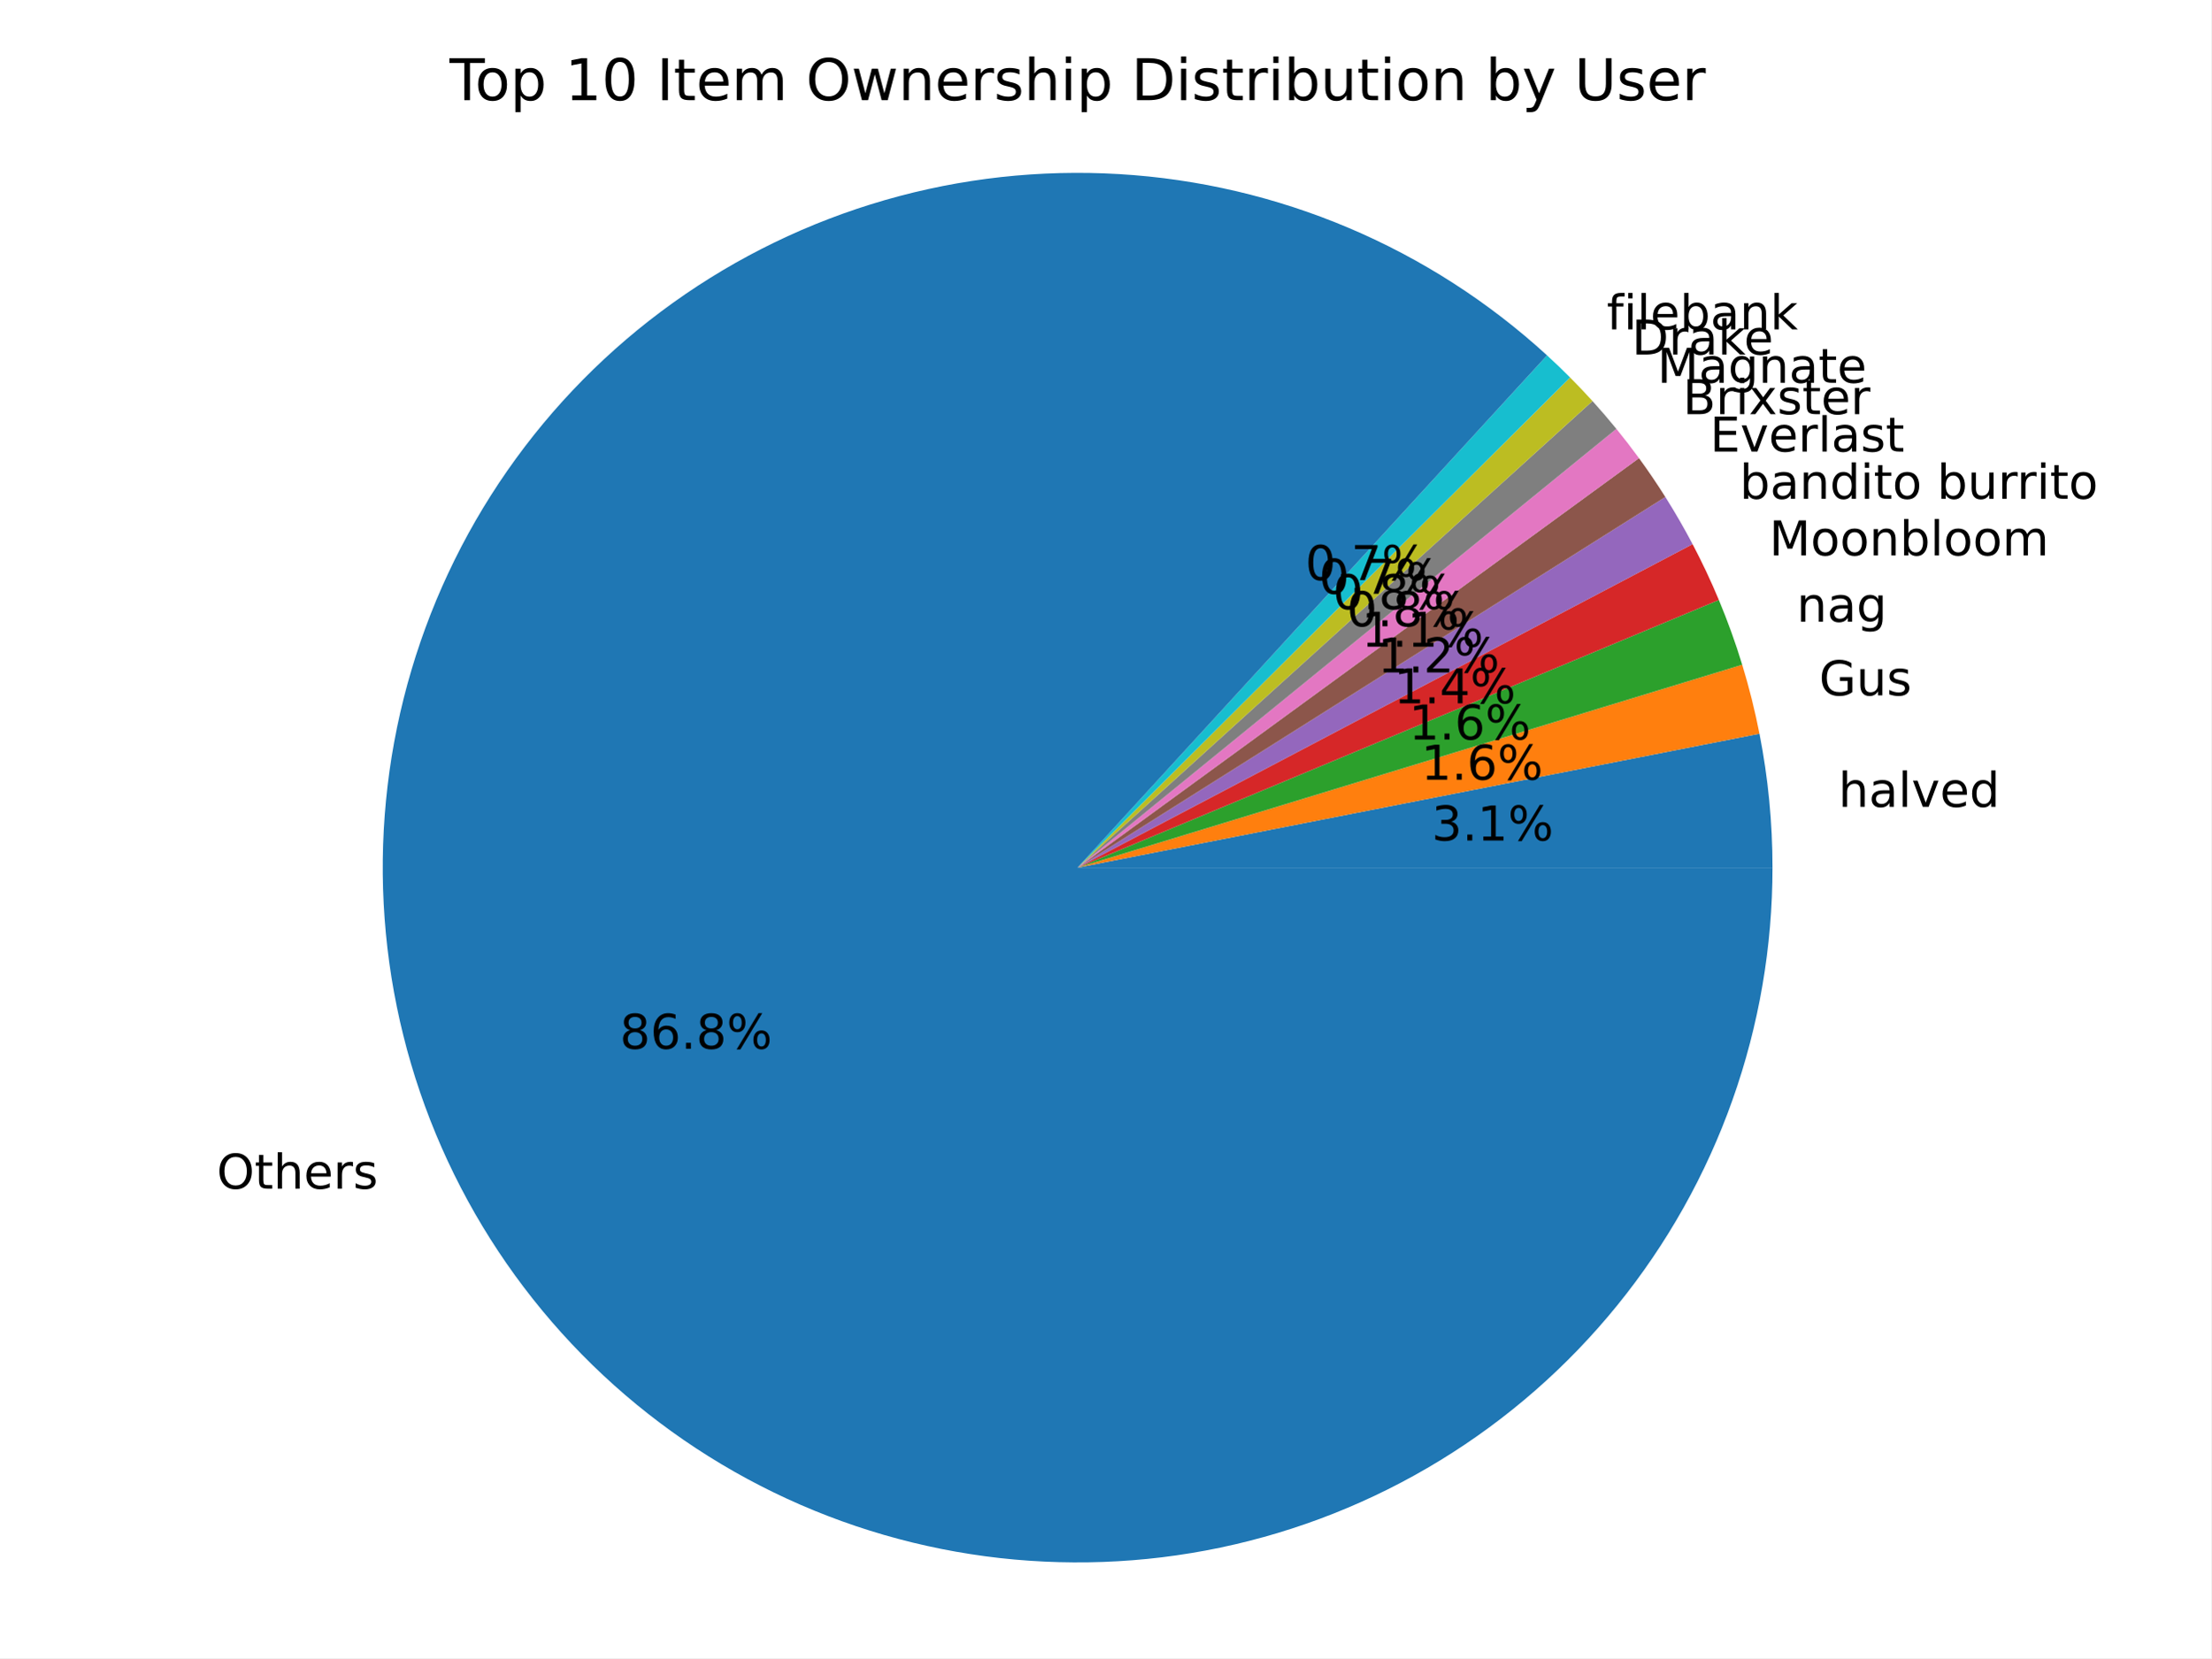
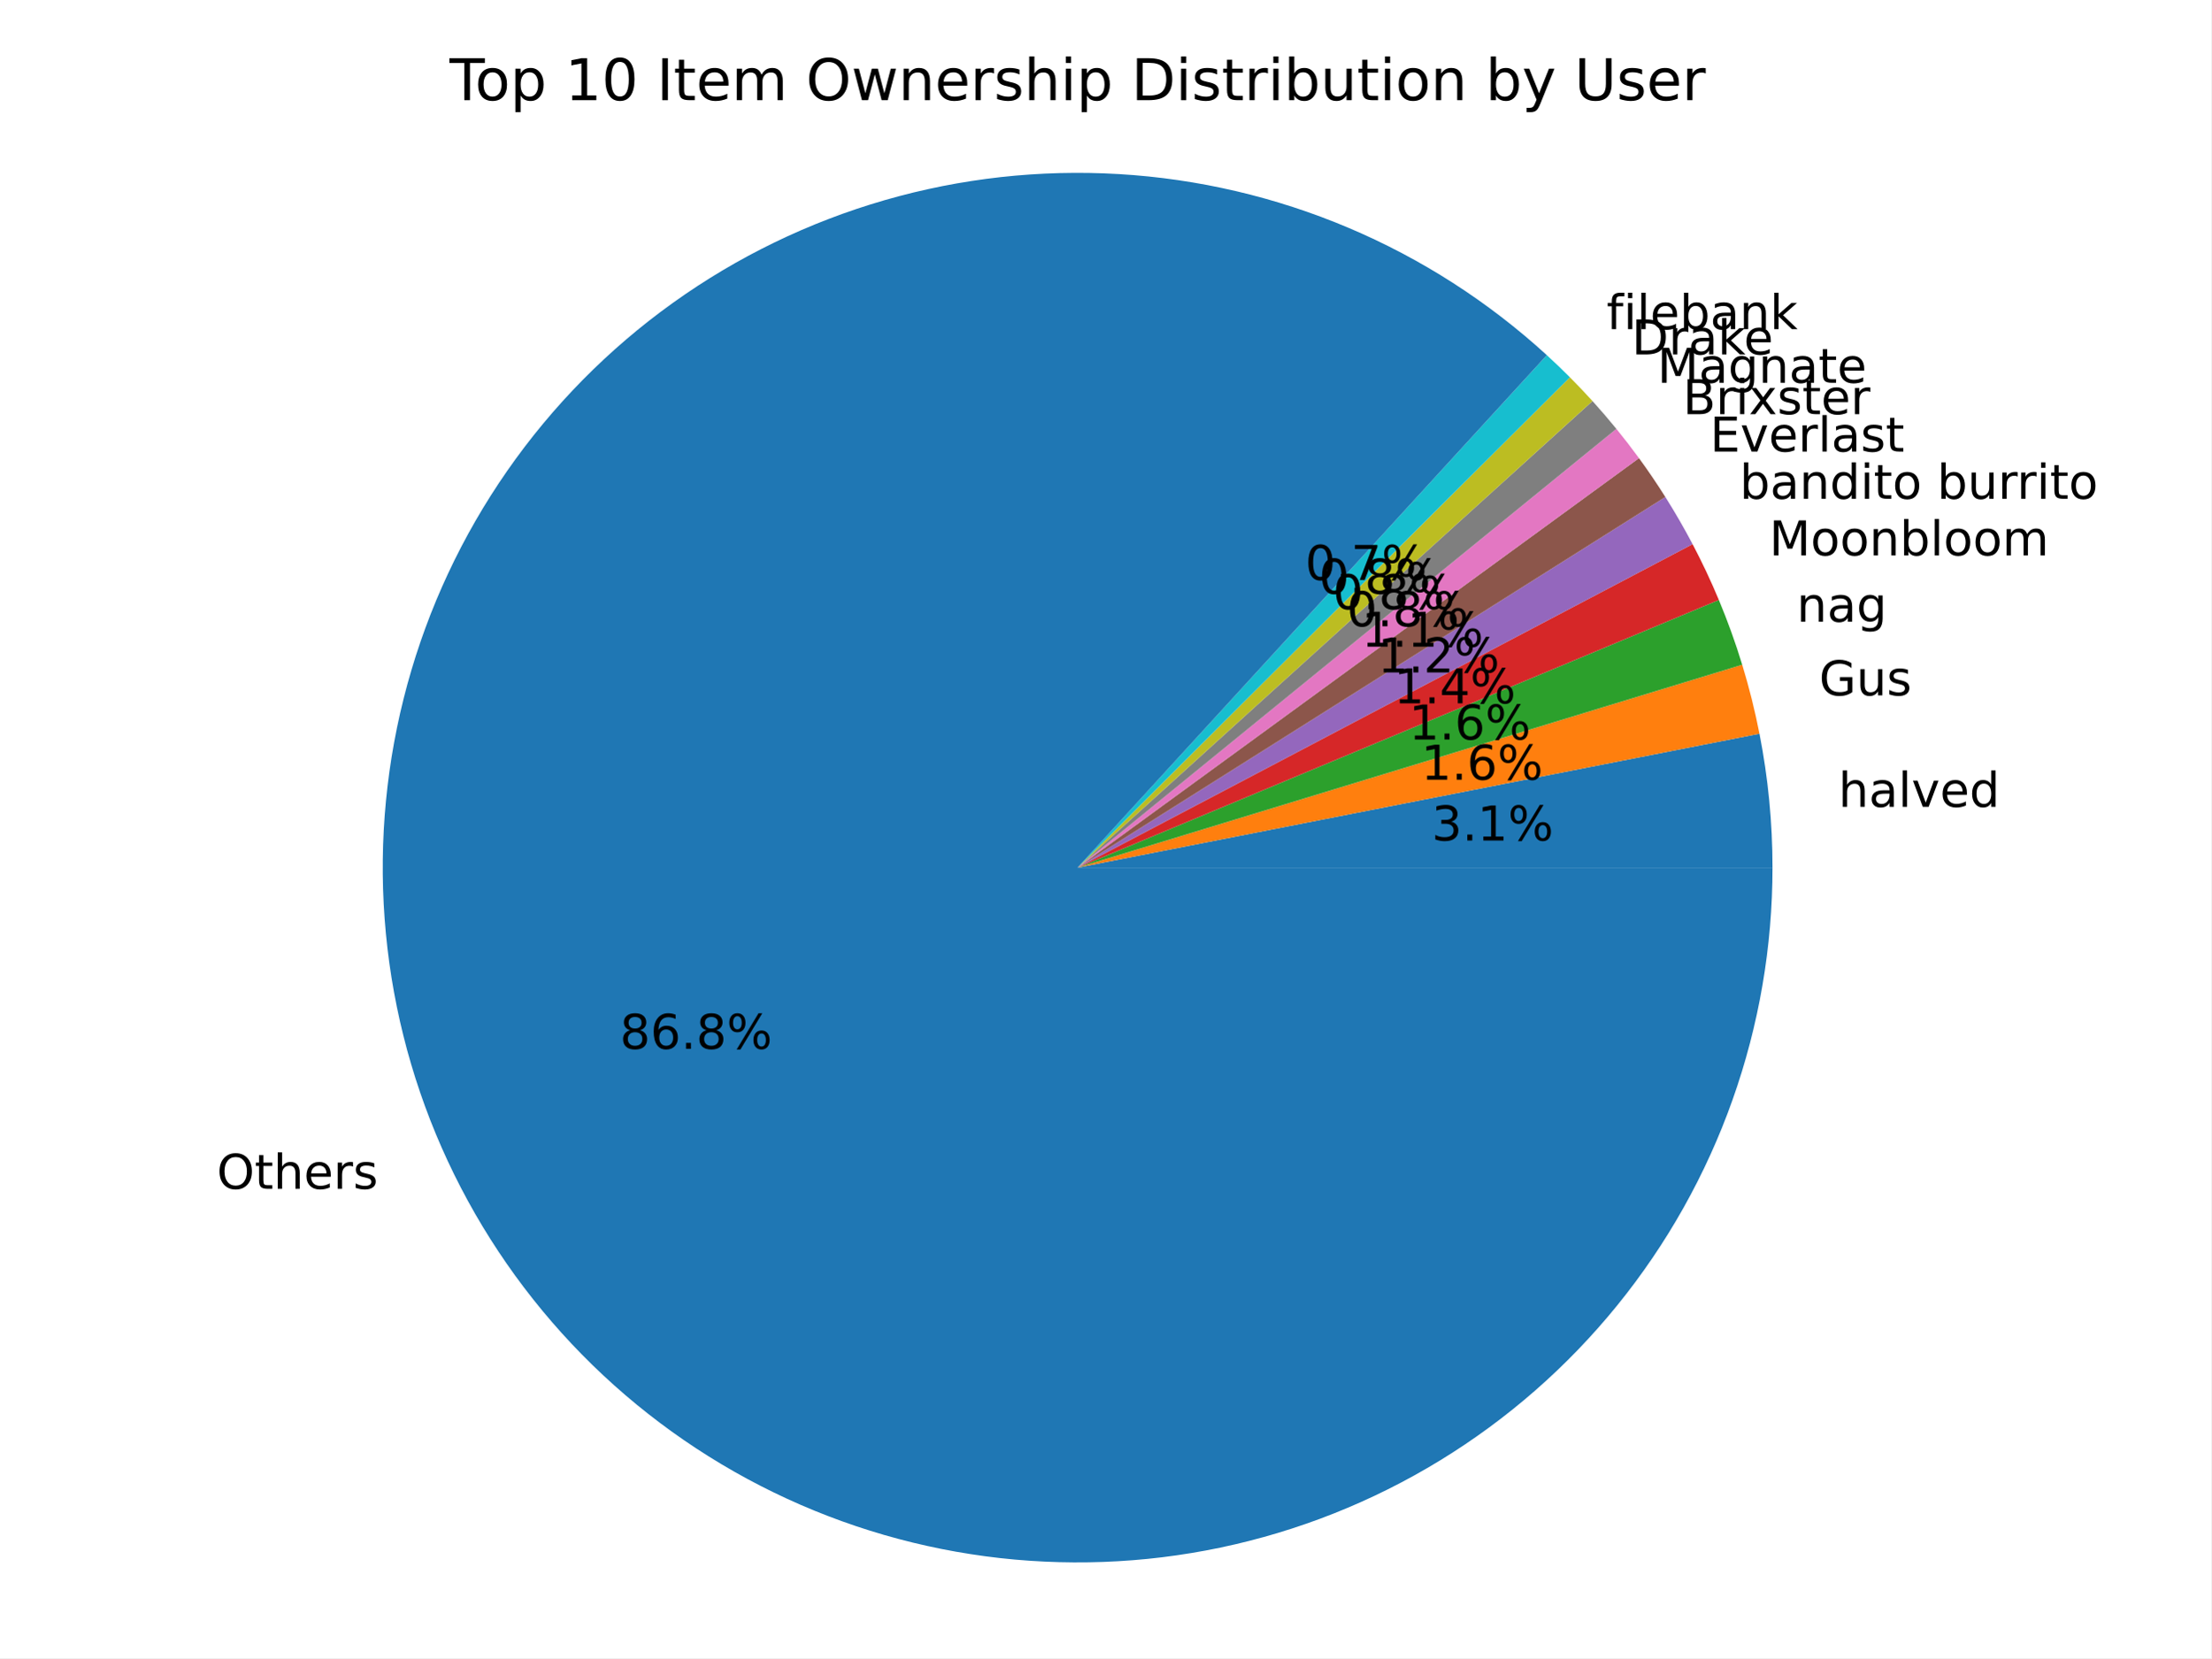
<svg xmlns="http://www.w3.org/2000/svg" xmlns:xlink="http://www.w3.org/1999/xlink" width="460.8pt" height="345.6pt" viewBox="0 0 460.8 345.6" version="1.1">
  <defs>
    <style type="text/css">*{stroke-linejoin: round; stroke-linecap: butt}</style>
  </defs>
  <g id="figure_1">
    <g id="patch_1">
      <path d="M 0 345.6  L 460.8 345.6  L 460.8 0  L 0 0  z " style="fill: #ffffff" />
    </g>
    <g id="axes_1">
      <g id="patch_2">
        <path d="M 369.395 180.84  C 369.395 176.157 369.168 171.477 368.715 166.817  C 368.261 162.156 367.582 157.52 366.679 152.925  L 224.578 180.84  z " style="fill: #1f77b4" />
      </g>
      <g id="patch_3">
        <path d="M 366.679 152.925  C 366.203 150.5 365.664 148.087 365.065 145.69  C 364.465 143.293 363.804 140.911 363.082 138.547  L 224.578 180.84  z " style="fill: #ff7f0e" />
      </g>
      <g id="patch_4">
        <path d="M 363.082 138.547  C 362.383 136.257 361.627 133.985 360.815 131.733  C 360.003 129.481 359.136 127.249 358.213 125.04  L 224.578 180.84  z " style="fill: #2ca02c" />
      </g>
      <g id="patch_5">
        <path d="M 358.213 125.04  C 357.387 123.062 356.518 121.103 355.605 119.164  C 354.692 117.225 353.737 115.307 352.739 113.41  L 224.578 180.84  z " style="fill: #d62728" />
      </g>
      <g id="patch_6">
        <path d="M 352.739 113.41  C 351.858 111.735 350.944 110.078 349.998 108.44  C 349.052 106.801 348.074 105.181 347.065 103.581  L 224.578 180.84  z " style="fill: #9467bd" />
      </g>
      <g id="patch_7">
        <path d="M 347.065 103.581  C 346.194 102.201 345.301 100.836 344.384 99.486  C 343.468 98.136 342.529 96.802 341.567 95.484  L 224.578 180.84  z " style="fill: #8c564b" />
      </g>
      <g id="patch_8">
        <path d="M 341.567 95.484  C 340.81 94.447 340.04 93.42 339.256 92.403  C 338.472 91.387 337.674 90.381 336.863 89.385  L 224.578 180.84  z " style="fill: #e377c2" />
      </g>
      <g id="patch_9">
        <path d="M 336.863 89.385  C 336.059 88.397 335.241 87.42 334.41 86.453  C 333.58 85.487 332.737 84.532 331.881 83.587  L 224.578 180.84  z " style="fill: #7f7f7f" />
      </g>
      <g id="patch_10">
-         <path d="M 331.881 83.587  C 331.122 82.75 330.354 81.923 329.576 81.104  C 328.799 80.285 328.011 79.475 327.214 78.675  L 224.578 180.84  z " style="fill: #bcbd22" />
+         <path d="M 331.881 83.587  C 331.116 82.743 330.341 81.908 329.556 81.083  C 328.772 80.257 327.977 79.44 327.173 78.633  L 224.578 180.84  z " style="fill: #bcbd22" />
      </g>
      <g id="patch_11">
-         <path d="M 327.214 78.675  C 326.431 77.888 325.639 77.11 324.838 76.341  C 324.037 75.573 323.227 74.813 322.408 74.064  L 224.578 180.84  z " style="fill: #17becf" />
+         <path d="M 327.173 78.633  C 326.39 77.847 325.597 77.07 324.796 76.301  C 323.995 75.533 323.185 74.774 322.366 74.024  L 224.578 180.84  z " style="fill: #17becf" />
      </g>
      <g id="patch_12">
-         <path d="M 322.408 74.064  C 310.246 62.921 296.27 53.937 281.082 47.501  C 265.895 41.065 249.719 37.271 233.253 36.283  C 216.788 35.295 200.274 37.127 184.426 41.7  C 168.578 46.274 153.627 53.521 140.22 63.13  C 126.812 72.738 115.145 84.567 105.721 98.105  C 96.297 111.643 89.256 126.692 84.9 142.601  C 80.545 158.511 78.939 175.048 80.153 191.498  C 81.367 207.949 85.383 224.071 92.027 239.169  C 98.67 254.266 107.845 268.119 119.154 280.127  C 130.463 292.135 143.741 302.123 158.413 309.659  C 173.086 317.195 188.939 322.169 205.287 324.367  C 221.634 326.564 238.238 325.952 254.38 322.558  C 270.522 319.163 285.966 313.035 300.044 304.44  C 314.122 295.844 326.629 284.906 337.023 272.098  C 347.418 259.291 355.548 244.801 361.062 229.255  C 366.577 213.709 369.395 197.335 369.395 180.84  L 224.578 180.84  z " style="fill: #1f77b4" />
+         <path d="M 322.366 74.024  C 310.2 62.887 296.221 53.909 281.032 47.48  C 265.843 41.05 249.667 37.262 233.203 36.28  C 216.738 35.298 200.227 37.135 184.381 41.713  C 168.535 46.291 153.588 53.543 140.184 63.155  C 126.781 72.767 115.117 84.598 105.698 98.138  C 96.279 111.677 89.242 126.727 84.891 142.636  C 80.539 158.546 78.938 175.082 80.156 191.531  C 81.373 207.98 85.392 224.1 92.038 239.195  C 98.685 254.291 107.861 268.14 119.171 280.145  C 130.481 292.15 143.76 302.135 158.433 309.669  C 173.105 317.202 188.958 322.174 205.305 324.369  C 221.652 326.564 238.254 325.95 254.394 322.555  C 270.535 319.159 285.977 313.03 300.053 304.434  C 314.13 295.838 326.635 284.9 337.028 272.093  C 347.421 259.285 355.55 244.796 361.064 229.251  C 366.577 213.707 369.395 197.334 369.395 180.84  L 224.578 180.84  z " style="fill: #1f77b4" />
      </g>
      <g id="matplotlib.axis_1" />
      <g id="matplotlib.axis_2" />
      <g id="text_1">
        <g transform="translate(383.1282 168.1736) scale(0.1 -0.1)">
          <defs>
            <path id="DejaVuSans-68" d="M 3513 2113  L 3513 0  L 2938 0  L 2938 2094  Q 2938 2591 2744 2837  Q 2550 3084 2163 3084  Q 1697 3084 1428 2787  Q 1159 2491 1159 1978  L 1159 0  L 581 0  L 581 4863  L 1159 4863  L 1159 2956  Q 1366 3272 1645 3428  Q 1925 3584 2291 3584  Q 2894 3584 3203 3211  Q 3513 2838 3513 2113  z " transform="scale(0.015625)" />
            <path id="DejaVuSans-61" d="M 2194 1759  Q 1497 1759 1228 1600  Q 959 1441 959 1056  Q 959 750 1161 570  Q 1363 391 1709 391  Q 2188 391 2477 730  Q 2766 1069 2766 1631  L 2766 1759  L 2194 1759  z M 3341 1997  L 3341 0  L 2766 0  L 2766 531  Q 2569 213 2275 61  Q 1981 -91 1556 -91  Q 1019 -91 701 211  Q 384 513 384 1019  Q 384 1609 779 1909  Q 1175 2209 1959 2209  L 2766 2209  L 2766 2266  Q 2766 2663 2505 2880  Q 2244 3097 1772 3097  Q 1472 3097 1187 3025  Q 903 2953 641 2809  L 641 3341  Q 956 3463 1253 3523  Q 1550 3584 1831 3584  Q 2591 3584 2966 3190  Q 3341 2797 3341 1997  z " transform="scale(0.015625)" />
            <path id="DejaVuSans-6c" d="M 603 4863  L 1178 4863  L 1178 0  L 603 0  L 603 4863  z " transform="scale(0.015625)" />
            <path id="DejaVuSans-76" d="M 191 3500  L 800 3500  L 1894 563  L 2988 3500  L 3597 3500  L 2284 0  L 1503 0  L 191 3500  z " transform="scale(0.015625)" />
            <path id="DejaVuSans-65" d="M 3597 1894  L 3597 1613  L 953 1613  Q 991 1019 1311 708  Q 1631 397 2203 397  Q 2534 397 2845 478  Q 3156 559 3463 722  L 3463 178  Q 3153 47 2828 -22  Q 2503 -91 2169 -91  Q 1331 -91 842 396  Q 353 884 353 1716  Q 353 2575 817 3079  Q 1281 3584 2069 3584  Q 2775 3584 3186 3129  Q 3597 2675 3597 1894  z M 3022 2063  Q 3016 2534 2758 2815  Q 2500 3097 2075 3097  Q 1594 3097 1305 2825  Q 1016 2553 972 2059  L 3022 2063  z " transform="scale(0.015625)" />
            <path id="DejaVuSans-64" d="M 2906 2969  L 2906 4863  L 3481 4863  L 3481 0  L 2906 0  L 2906 525  Q 2725 213 2448 61  Q 2172 -91 1784 -91  Q 1150 -91 751 415  Q 353 922 353 1747  Q 353 2572 751 3078  Q 1150 3584 1784 3584  Q 2172 3584 2448 3432  Q 2725 3281 2906 2969  z M 947 1747  Q 947 1113 1208 752  Q 1469 391 1925 391  Q 2381 391 2643 752  Q 2906 1113 2906 1747  Q 2906 2381 2643 2742  Q 2381 3103 1925 3103  Q 1469 3103 1208 2742  Q 947 2381 947 1747  z " transform="scale(0.015625)" />
          </defs>
          <use xlink:href="#DejaVuSans-68" />
          <use xlink:href="#DejaVuSans-61" x="63.379" />
          <use xlink:href="#DejaVuSans-6c" x="124.658" />
          <use xlink:href="#DejaVuSans-76" x="152.441" />
          <use xlink:href="#DejaVuSans-65" x="211.621" />
          <use xlink:href="#DejaVuSans-64" x="273.145" />
        </g>
      </g>
      <g id="text_2">
        <g transform="translate(298.3575 175.1853) scale(0.1 -0.1)">
          <defs>
            <path id="DejaVuSans-33" d="M 2597 2516  Q 3050 2419 3304 2112  Q 3559 1806 3559 1356  Q 3559 666 3084 287  Q 2609 -91 1734 -91  Q 1441 -91 1130 -33  Q 819 25 488 141  L 488 750  Q 750 597 1062 519  Q 1375 441 1716 441  Q 2309 441 2620 675  Q 2931 909 2931 1356  Q 2931 1769 2642 2001  Q 2353 2234 1838 2234  L 1294 2234  L 1294 2753  L 1863 2753  Q 2328 2753 2575 2939  Q 2822 3125 2822 3475  Q 2822 3834 2567 4026  Q 2313 4219 1838 4219  Q 1578 4219 1281 4162  Q 984 4106 628 3988  L 628 4550  Q 988 4650 1302 4700  Q 1616 4750 1894 4750  Q 2613 4750 3031 4423  Q 3450 4097 3450 3541  Q 3450 3153 3228 2886  Q 3006 2619 2597 2516  z " transform="scale(0.015625)" />
            <path id="DejaVuSans-2e" d="M 684 794  L 1344 794  L 1344 0  L 684 0  L 684 794  z " transform="scale(0.015625)" />
            <path id="DejaVuSans-31" d="M 794 531  L 1825 531  L 1825 4091  L 703 3866  L 703 4441  L 1819 4666  L 2450 4666  L 2450 531  L 3481 531  L 3481 0  L 794 0  L 794 531  z " transform="scale(0.015625)" />
            <path id="DejaVuSans-25" d="M 4653 2053  Q 4381 2053 4226 1822  Q 4072 1591 4072 1178  Q 4072 772 4226 539  Q 4381 306 4653 306  Q 4919 306 5073 539  Q 5228 772 5228 1178  Q 5228 1588 5073 1820  Q 4919 2053 4653 2053  z M 4653 2450  Q 5147 2450 5437 2106  Q 5728 1763 5728 1178  Q 5728 594 5436 251  Q 5144 -91 4653 -91  Q 4153 -91 3862 251  Q 3572 594 3572 1178  Q 3572 1766 3864 2108  Q 4156 2450 4653 2450  z M 1428 4353  Q 1159 4353 1004 4120  Q 850 3888 850 3481  Q 850 3069 1003 2837  Q 1156 2606 1428 2606  Q 1700 2606 1854 2837  Q 2009 3069 2009 3481  Q 2009 3884 1853 4118  Q 1697 4353 1428 4353  z M 4250 4750  L 4750 4750  L 1831 -91  L 1331 -91  L 4250 4750  z M 1428 4750  Q 1922 4750 2215 4408  Q 2509 4066 2509 3481  Q 2509 2891 2217 2550  Q 1925 2209 1428 2209  Q 931 2209 642 2551  Q 353 2894 353 3481  Q 353 4063 643 4406  Q 934 4750 1428 4750  z " transform="scale(0.015625)" />
          </defs>
          <use xlink:href="#DejaVuSans-33" />
          <use xlink:href="#DejaVuSans-2e" x="63.623" />
          <use xlink:href="#DejaVuSans-31" x="95.41" />
          <use xlink:href="#DejaVuSans-25" x="159.033" />
        </g>
      </g>
      <g id="text_3">
        <g transform="translate(379.1132 144.9344) scale(0.1 -0.1)">
          <defs>
            <path id="DejaVuSans-47" d="M 3809 666  L 3809 1919  L 2778 1919  L 2778 2438  L 4434 2438  L 4434 434  Q 4069 175 3628 42  Q 3188 -91 2688 -91  Q 1594 -91 976 548  Q 359 1188 359 2328  Q 359 3472 976 4111  Q 1594 4750 2688 4750  Q 3144 4750 3555 4637  Q 3966 4525 4313 4306  L 4313 3634  Q 3963 3931 3569 4081  Q 3175 4231 2741 4231  Q 1884 4231 1454 3753  Q 1025 3275 1025 2328  Q 1025 1384 1454 906  Q 1884 428 2741 428  Q 3075 428 3337 486  Q 3600 544 3809 666  z " transform="scale(0.015625)" />
            <path id="DejaVuSans-75" d="M 544 1381  L 544 3500  L 1119 3500  L 1119 1403  Q 1119 906 1312 657  Q 1506 409 1894 409  Q 2359 409 2629 706  Q 2900 1003 2900 1516  L 2900 3500  L 3475 3500  L 3475 0  L 2900 0  L 2900 538  Q 2691 219 2414 64  Q 2138 -91 1772 -91  Q 1169 -91 856 284  Q 544 659 544 1381  z M 1991 3584  L 1991 3584  z " transform="scale(0.015625)" />
            <path id="DejaVuSans-73" d="M 2834 3397  L 2834 2853  Q 2591 2978 2328 3040  Q 2066 3103 1784 3103  Q 1356 3103 1142 2972  Q 928 2841 928 2578  Q 928 2378 1081 2264  Q 1234 2150 1697 2047  L 1894 2003  Q 2506 1872 2764 1633  Q 3022 1394 3022 966  Q 3022 478 2636 193  Q 2250 -91 1575 -91  Q 1294 -91 989 -36  Q 684 19 347 128  L 347 722  Q 666 556 975 473  Q 1284 391 1588 391  Q 1994 391 2212 530  Q 2431 669 2431 922  Q 2431 1156 2273 1281  Q 2116 1406 1581 1522  L 1381 1569  Q 847 1681 609 1914  Q 372 2147 372 2553  Q 372 3047 722 3315  Q 1072 3584 1716 3584  Q 2034 3584 2315 3537  Q 2597 3491 2834 3397  z " transform="scale(0.015625)" />
          </defs>
          <use xlink:href="#DejaVuSans-47" />
          <use xlink:href="#DejaVuSans-75" x="77.49" />
          <use xlink:href="#DejaVuSans-73" x="140.869" />
        </g>
      </g>
      <g id="text_4">
        <g transform="translate(296.1675 162.5094) scale(0.1 -0.1)">
          <defs>
            <path id="DejaVuSans-36" d="M 2113 2584  Q 1688 2584 1439 2293  Q 1191 2003 1191 1497  Q 1191 994 1439 701  Q 1688 409 2113 409  Q 2538 409 2786 701  Q 3034 994 3034 1497  Q 3034 2003 2786 2293  Q 2538 2584 2113 2584  z M 3366 4563  L 3366 3988  Q 3128 4100 2886 4159  Q 2644 4219 2406 4219  Q 1781 4219 1451 3797  Q 1122 3375 1075 2522  Q 1259 2794 1537 2939  Q 1816 3084 2150 3084  Q 2853 3084 3261 2657  Q 3669 2231 3669 1497  Q 3669 778 3244 343  Q 2819 -91 2113 -91  Q 1303 -91 875 529  Q 447 1150 447 2328  Q 447 3434 972 4092  Q 1497 4750 2381 4750  Q 2619 4750 2861 4703  Q 3103 4656 3366 4563  z " transform="scale(0.015625)" />
          </defs>
          <use xlink:href="#DejaVuSans-31" />
          <use xlink:href="#DejaVuSans-2e" x="63.623" />
          <use xlink:href="#DejaVuSans-36" x="95.41" />
          <use xlink:href="#DejaVuSans-25" x="159.033" />
        </g>
      </g>
      <g id="text_5">
        <g transform="translate(374.4387 129.5818) scale(0.1 -0.1)">
          <defs>
            <path id="DejaVuSans-6e" d="M 3513 2113  L 3513 0  L 2938 0  L 2938 2094  Q 2938 2591 2744 2837  Q 2550 3084 2163 3084  Q 1697 3084 1428 2787  Q 1159 2491 1159 1978  L 1159 0  L 581 0  L 581 3500  L 1159 3500  L 1159 2956  Q 1366 3272 1645 3428  Q 1925 3584 2291 3584  Q 2894 3584 3203 3211  Q 3513 2838 3513 2113  z " transform="scale(0.015625)" />
            <path id="DejaVuSans-67" d="M 2906 1791  Q 2906 2416 2648 2759  Q 2391 3103 1925 3103  Q 1463 3103 1205 2759  Q 947 2416 947 1791  Q 947 1169 1205 825  Q 1463 481 1925 481  Q 2391 481 2648 825  Q 2906 1169 2906 1791  z M 3481 434  Q 3481 -459 3084 -895  Q 2688 -1331 1869 -1331  Q 1566 -1331 1297 -1286  Q 1028 -1241 775 -1147  L 775 -588  Q 1028 -725 1275 -790  Q 1522 -856 1778 -856  Q 2344 -856 2625 -561  Q 2906 -266 2906 331  L 2906 616  Q 2728 306 2450 153  Q 2172 0 1784 0  Q 1141 0 747 490  Q 353 981 353 1791  Q 353 2603 747 3093  Q 1141 3584 1784 3584  Q 2172 3584 2450 3431  Q 2728 3278 2906 2969  L 2906 3500  L 3481 3500  L 3481 434  z " transform="scale(0.015625)" />
          </defs>
          <use xlink:href="#DejaVuSans-6e" />
          <use xlink:href="#DejaVuSans-61" x="63.379" />
          <use xlink:href="#DejaVuSans-67" x="124.658" />
        </g>
      </g>
      <g id="text_6">
        <g transform="translate(293.6178 154.1353) scale(0.1 -0.1)">
          <use xlink:href="#DejaVuSans-31" />
          <use xlink:href="#DejaVuSans-2e" x="63.623" />
          <use xlink:href="#DejaVuSans-36" x="95.41" />
          <use xlink:href="#DejaVuSans-25" x="159.033" />
        </g>
      </g>
      <g id="text_7">
        <g transform="translate(368.7077 115.7559) scale(0.1 -0.1)">
          <defs>
            <path id="DejaVuSans-4d" d="M 628 4666  L 1569 4666  L 2759 1491  L 3956 4666  L 4897 4666  L 4897 0  L 4281 0  L 4281 4097  L 3078 897  L 2444 897  L 1241 4097  L 1241 0  L 628 0  L 628 4666  z " transform="scale(0.015625)" />
            <path id="DejaVuSans-6f" d="M 1959 3097  Q 1497 3097 1228 2736  Q 959 2375 959 1747  Q 959 1119 1226 758  Q 1494 397 1959 397  Q 2419 397 2687 759  Q 2956 1122 2956 1747  Q 2956 2369 2687 2733  Q 2419 3097 1959 3097  z M 1959 3584  Q 2709 3584 3137 3096  Q 3566 2609 3566 1747  Q 3566 888 3137 398  Q 2709 -91 1959 -91  Q 1206 -91 779 398  Q 353 888 353 1747  Q 353 2609 779 3096  Q 1206 3584 1959 3584  z " transform="scale(0.015625)" />
            <path id="DejaVuSans-62" d="M 3116 1747  Q 3116 2381 2855 2742  Q 2594 3103 2138 3103  Q 1681 3103 1420 2742  Q 1159 2381 1159 1747  Q 1159 1113 1420 752  Q 1681 391 2138 391  Q 2594 391 2855 752  Q 3116 1113 3116 1747  z M 1159 2969  Q 1341 3281 1617 3432  Q 1894 3584 2278 3584  Q 2916 3584 3314 3078  Q 3713 2572 3713 1747  Q 3713 922 3314 415  Q 2916 -91 2278 -91  Q 1894 -91 1617 61  Q 1341 213 1159 525  L 1159 0  L 581 0  L 581 4863  L 1159 4863  L 1159 2969  z " transform="scale(0.015625)" />
            <path id="DejaVuSans-6d" d="M 3328 2828  Q 3544 3216 3844 3400  Q 4144 3584 4550 3584  Q 5097 3584 5394 3201  Q 5691 2819 5691 2113  L 5691 0  L 5113 0  L 5113 2094  Q 5113 2597 4934 2840  Q 4756 3084 4391 3084  Q 3944 3084 3684 2787  Q 3425 2491 3425 1978  L 3425 0  L 2847 0  L 2847 2094  Q 2847 2600 2669 2842  Q 2491 3084 2119 3084  Q 1678 3084 1418 2786  Q 1159 2488 1159 1978  L 1159 0  L 581 0  L 581 3500  L 1159 3500  L 1159 2956  Q 1356 3278 1631 3431  Q 1906 3584 2284 3584  Q 2666 3584 2933 3390  Q 3200 3197 3328 2828  z " transform="scale(0.015625)" />
          </defs>
          <use xlink:href="#DejaVuSans-4d" />
          <use xlink:href="#DejaVuSans-6f" x="86.279" />
          <use xlink:href="#DejaVuSans-6f" x="147.461" />
          <use xlink:href="#DejaVuSans-6e" x="208.643" />
          <use xlink:href="#DejaVuSans-62" x="272.021" />
          <use xlink:href="#DejaVuSans-6c" x="335.498" />
          <use xlink:href="#DejaVuSans-6f" x="363.281" />
          <use xlink:href="#DejaVuSans-6f" x="424.463" />
          <use xlink:href="#DejaVuSans-6d" x="485.645" />
        </g>
      </g>
      <g id="text_8">
        <g transform="translate(290.4918 146.5938) scale(0.1 -0.1)">
          <defs>
            <path id="DejaVuSans-34" d="M 2419 4116  L 825 1625  L 2419 1625  L 2419 4116  z M 2253 4666  L 3047 4666  L 3047 1625  L 3713 1625  L 3713 1100  L 3047 1100  L 3047 0  L 2419 0  L 2419 1100  L 313 1100  L 313 1709  L 2253 4666  z " transform="scale(0.015625)" />
          </defs>
          <use xlink:href="#DejaVuSans-31" />
          <use xlink:href="#DejaVuSans-2e" x="63.623" />
          <use xlink:href="#DejaVuSans-34" x="95.41" />
          <use xlink:href="#DejaVuSans-25" x="159.033" />
        </g>
      </g>
      <g id="text_9">
        <g transform="translate(362.5401 103.9591) scale(0.1 -0.1)">
          <defs>
            <path id="DejaVuSans-69" d="M 603 3500  L 1178 3500  L 1178 0  L 603 0  L 603 3500  z M 603 4863  L 1178 4863  L 1178 4134  L 603 4134  L 603 4863  z " transform="scale(0.015625)" />
            <path id="DejaVuSans-74" d="M 1172 4494  L 1172 3500  L 2356 3500  L 2356 3053  L 1172 3053  L 1172 1153  Q 1172 725 1289 603  Q 1406 481 1766 481  L 2356 481  L 2356 0  L 1766 0  Q 1100 0 847 248  Q 594 497 594 1153  L 594 3053  L 172 3053  L 172 3500  L 594 3500  L 594 4494  L 1172 4494  z " transform="scale(0.015625)" />
            <path id="DejaVuSans-20" transform="scale(0.015625)" />
            <path id="DejaVuSans-72" d="M 2631 2963  Q 2534 3019 2420 3045  Q 2306 3072 2169 3072  Q 1681 3072 1420 2755  Q 1159 2438 1159 1844  L 1159 0  L 581 0  L 581 3500  L 1159 3500  L 1159 2956  Q 1341 3275 1631 3429  Q 1922 3584 2338 3584  Q 2397 3584 2469 3576  Q 2541 3569 2628 3553  L 2631 2963  z " transform="scale(0.015625)" />
          </defs>
          <use xlink:href="#DejaVuSans-62" />
          <use xlink:href="#DejaVuSans-61" x="63.477" />
          <use xlink:href="#DejaVuSans-6e" x="124.756" />
          <use xlink:href="#DejaVuSans-64" x="188.135" />
          <use xlink:href="#DejaVuSans-69" x="251.611" />
          <use xlink:href="#DejaVuSans-74" x="279.395" />
          <use xlink:href="#DejaVuSans-6f" x="318.604" />
          <use xlink:href="#DejaVuSans-20" x="379.785" />
          <use xlink:href="#DejaVuSans-62" x="411.572" />
          <use xlink:href="#DejaVuSans-75" x="475.049" />
          <use xlink:href="#DejaVuSans-72" x="538.428" />
          <use xlink:href="#DejaVuSans-72" x="577.791" />
          <use xlink:href="#DejaVuSans-69" x="618.904" />
          <use xlink:href="#DejaVuSans-74" x="646.688" />
          <use xlink:href="#DejaVuSans-6f" x="685.896" />
        </g>
      </g>
      <g id="text_10">
        <g transform="translate(287.1276 140.1592) scale(0.1 -0.1)">
          <defs>
            <path id="DejaVuSans-32" d="M 1228 531  L 3431 531  L 3431 0  L 469 0  L 469 531  Q 828 903 1448 1529  Q 2069 2156 2228 2338  Q 2531 2678 2651 2914  Q 2772 3150 2772 3378  Q 2772 3750 2511 3984  Q 2250 4219 1831 4219  Q 1534 4219 1204 4116  Q 875 4013 500 3803  L 500 4441  Q 881 4594 1212 4672  Q 1544 4750 1819 4750  Q 2544 4750 2975 4387  Q 3406 4025 3406 3419  Q 3406 3131 3298 2873  Q 3191 2616 2906 2266  Q 2828 2175 2409 1742  Q 1991 1309 1228 531  z " transform="scale(0.015625)" />
          </defs>
          <use xlink:href="#DejaVuSans-31" />
          <use xlink:href="#DejaVuSans-2e" x="63.623" />
          <use xlink:href="#DejaVuSans-32" x="95.41" />
          <use xlink:href="#DejaVuSans-25" x="159.033" />
        </g>
      </g>
      <g id="text_11">
        <g transform="translate(356.3649 94.11013) scale(0.1 -0.1)">
          <defs>
            <path id="DejaVuSans-45" d="M 628 4666  L 3578 4666  L 3578 4134  L 1259 4134  L 1259 2753  L 3481 2753  L 3481 2222  L 1259 2222  L 1259 531  L 3634 531  L 3634 0  L 628 0  L 628 4666  z " transform="scale(0.015625)" />
          </defs>
          <use xlink:href="#DejaVuSans-45" />
          <use xlink:href="#DejaVuSans-76" x="63.184" />
          <use xlink:href="#DejaVuSans-65" x="122.363" />
          <use xlink:href="#DejaVuSans-72" x="183.887" />
          <use xlink:href="#DejaVuSans-6c" x="225" />
          <use xlink:href="#DejaVuSans-61" x="252.783" />
          <use xlink:href="#DejaVuSans-73" x="314.062" />
          <use xlink:href="#DejaVuSans-74" x="366.162" />
        </g>
      </g>
      <g id="text_12">
        <g transform="translate(283.7594 134.7871) scale(0.1 -0.1)">
          <use xlink:href="#DejaVuSans-31" />
          <use xlink:href="#DejaVuSans-2e" x="63.623" />
          <use xlink:href="#DejaVuSans-31" x="95.41" />
          <use xlink:href="#DejaVuSans-25" x="159.033" />
        </g>
      </g>
      <g id="text_13">
        <g transform="translate(350.7235 86.31921) scale(0.1 -0.1)">
          <defs>
            <path id="DejaVuSans-42" d="M 1259 2228  L 1259 519  L 2272 519  Q 2781 519 3026 730  Q 3272 941 3272 1375  Q 3272 1813 3026 2020  Q 2781 2228 2272 2228  L 1259 2228  z M 1259 4147  L 1259 2741  L 2194 2741  Q 2656 2741 2882 2914  Q 3109 3088 3109 3444  Q 3109 3797 2882 3972  Q 2656 4147 2194 4147  L 1259 4147  z M 628 4666  L 2241 4666  Q 2963 4666 3353 4366  Q 3744 4066 3744 3513  Q 3744 3084 3544 2831  Q 3344 2578 2956 2516  Q 3422 2416 3680 2098  Q 3938 1781 3938 1306  Q 3938 681 3513 340  Q 3088 0 2303 0  L 628 0  L 628 4666  z " transform="scale(0.015625)" />
            <path id="DejaVuSans-78" d="M 3513 3500  L 2247 1797  L 3578 0  L 2900 0  L 1881 1375  L 863 0  L 184 0  L 1544 1831  L 300 3500  L 978 3500  L 1906 2253  L 2834 3500  L 3513 3500  z " transform="scale(0.015625)" />
          </defs>
          <use xlink:href="#DejaVuSans-42" />
          <use xlink:href="#DejaVuSans-72" x="68.604" />
          <use xlink:href="#DejaVuSans-69" x="109.717" />
          <use xlink:href="#DejaVuSans-78" x="137.5" />
          <use xlink:href="#DejaVuSans-73" x="196.68" />
          <use xlink:href="#DejaVuSans-74" x="248.779" />
          <use xlink:href="#DejaVuSans-65" x="287.988" />
          <use xlink:href="#DejaVuSans-72" x="349.512" />
        </g>
      </g>
      <g id="text_14">
        <g transform="translate(280.6822 130.5375) scale(0.1 -0.1)">
          <defs>
            <path id="DejaVuSans-30" d="M 2034 4250  Q 1547 4250 1301 3770  Q 1056 3291 1056 2328  Q 1056 1369 1301 889  Q 1547 409 2034 409  Q 2525 409 2770 889  Q 3016 1369 3016 2328  Q 3016 3291 2770 3770  Q 2525 4250 2034 4250  z M 2034 4750  Q 2819 4750 3233 4129  Q 3647 3509 3647 2328  Q 3647 1150 3233 529  Q 2819 -91 2034 -91  Q 1250 -91 836 529  Q 422 1150 422 2328  Q 422 3509 836 4129  Q 1250 4750 2034 4750  z " transform="scale(0.015625)" />
            <path id="DejaVuSans-38" d="M 2034 2216  Q 1584 2216 1326 1975  Q 1069 1734 1069 1313  Q 1069 891 1326 650  Q 1584 409 2034 409  Q 2484 409 2743 651  Q 3003 894 3003 1313  Q 3003 1734 2745 1975  Q 2488 2216 2034 2216  z M 1403 2484  Q 997 2584 770 2862  Q 544 3141 544 3541  Q 544 4100 942 4425  Q 1341 4750 2034 4750  Q 2731 4750 3128 4425  Q 3525 4100 3525 3541  Q 3525 3141 3298 2862  Q 3072 2584 2669 2484  Q 3125 2378 3379 2068  Q 3634 1759 3634 1313  Q 3634 634 3220 271  Q 2806 -91 2034 -91  Q 1263 -91 848 271  Q 434 634 434 1313  Q 434 1759 690 2068  Q 947 2378 1403 2484  z M 1172 3481  Q 1172 3119 1398 2916  Q 1625 2713 2034 2713  Q 2441 2713 2670 2916  Q 2900 3119 2900 3481  Q 2900 3844 2670 4047  Q 2441 4250 2034 4250  Q 1625 4250 1398 4047  Q 1172 3844 1172 3481  z " transform="scale(0.015625)" />
          </defs>
          <use xlink:href="#DejaVuSans-30" />
          <use xlink:href="#DejaVuSans-2e" x="63.623" />
          <use xlink:href="#DejaVuSans-38" x="95.41" />
          <use xlink:href="#DejaVuSans-25" x="159.033" />
        </g>
      </g>
      <g id="text_15">
        <g transform="translate(345.3937 79.77404) scale(0.1 -0.1)">
          <use xlink:href="#DejaVuSans-4d" />
          <use xlink:href="#DejaVuSans-61" x="86.279" />
          <use xlink:href="#DejaVuSans-67" x="147.559" />
          <use xlink:href="#DejaVuSans-6e" x="211.035" />
          <use xlink:href="#DejaVuSans-61" x="274.414" />
          <use xlink:href="#DejaVuSans-74" x="335.693" />
          <use xlink:href="#DejaVuSans-65" x="374.902" />
        </g>
      </g>
      <g id="text_16">
        <g transform="translate(277.775 126.9674) scale(0.1 -0.1)">
          <use xlink:href="#DejaVuSans-30" />
          <use xlink:href="#DejaVuSans-2e" x="63.623" />
          <use xlink:href="#DejaVuSans-38" x="95.41" />
          <use xlink:href="#DejaVuSans-25" x="159.033" />
        </g>
      </g>
      <g id="text_17">
-         <g transform="translate(340.0762 73.88937) scale(0.1 -0.1)">
+         <g transform="translate(340.0543 73.86627) scale(0.1 -0.1)">
          <defs>
            <path id="DejaVuSans-44" d="M 1259 4147  L 1259 519  L 2022 519  Q 2988 519 3436 956  Q 3884 1394 3884 2338  Q 3884 3275 3436 3711  Q 2988 4147 2022 4147  L 1259 4147  z M 628 4666  L 1925 4666  Q 3281 4666 3915 4102  Q 4550 3538 4550 2338  Q 4550 1131 3912 565  Q 3275 0 1925 0  L 628 0  L 628 4666  z " transform="scale(0.015625)" />
            <path id="DejaVuSans-6b" d="M 581 4863  L 1159 4863  L 1159 1991  L 2875 3500  L 3609 3500  L 1753 1863  L 3688 0  L 2938 0  L 1159 1709  L 1159 0  L 581 0  L 581 4863  z " transform="scale(0.015625)" />
          </defs>
          <use xlink:href="#DejaVuSans-44" />
          <use xlink:href="#DejaVuSans-72" x="77.002" />
          <use xlink:href="#DejaVuSans-61" x="118.115" />
          <use xlink:href="#DejaVuSans-6b" x="179.395" />
          <use xlink:href="#DejaVuSans-65" x="233.68" />
        </g>
      </g>
      <g id="text_18">
-         <g transform="translate(274.8746 123.7576) scale(0.1 -0.1)">
-           <defs>
-             <path id="DejaVuSans-37" d="M 525 4666  L 3525 4666  L 3525 4397  L 1831 0  L 1172 0  L 2766 4134  L 525 4134  L 525 4666  z " transform="scale(0.015625)" />
-           </defs>
+         <g transform="translate(274.8627 123.745) scale(0.1 -0.1)">
          <use xlink:href="#DejaVuSans-30" />
          <use xlink:href="#DejaVuSans-2e" x="63.623" />
-           <use xlink:href="#DejaVuSans-37" x="95.41" />
+           <use xlink:href="#DejaVuSans-38" x="95.41" />
          <use xlink:href="#DejaVuSans-25" x="159.033" />
        </g>
      </g>
      <g id="text_19">
-         <g transform="translate(334.8639 68.65091) scale(0.1 -0.1)">
+         <g transform="translate(334.8179 68.6068) scale(0.1 -0.1)">
          <defs>
            <path id="DejaVuSans-66" d="M 2375 4863  L 2375 4384  L 1825 4384  Q 1516 4384 1395 4259  Q 1275 4134 1275 3809  L 1275 3500  L 2222 3500  L 2222 3053  L 1275 3053  L 1275 0  L 697 0  L 697 3053  L 147 3053  L 147 3500  L 697 3500  L 697 3744  Q 697 4328 969 4595  Q 1241 4863 1831 4863  L 2375 4863  z " transform="scale(0.015625)" />
          </defs>
          <use xlink:href="#DejaVuSans-66" />
          <use xlink:href="#DejaVuSans-69" x="35.205" />
          <use xlink:href="#DejaVuSans-6c" x="62.988" />
          <use xlink:href="#DejaVuSans-65" x="90.771" />
          <use xlink:href="#DejaVuSans-62" x="152.295" />
          <use xlink:href="#DejaVuSans-61" x="215.771" />
          <use xlink:href="#DejaVuSans-6e" x="277.051" />
          <use xlink:href="#DejaVuSans-6b" x="340.43" />
        </g>
      </g>
      <g id="text_20">
-         <g transform="translate(272.0315 120.9002) scale(0.1 -0.1)">
+         <g transform="translate(272.0064 120.8762) scale(0.1 -0.1)">
+           <defs>
+             <path id="DejaVuSans-37" d="M 525 4666  L 3525 4666  L 3525 4397  L 1831 0  L 1172 0  L 2766 4134  L 525 4134  L 525 4666  z " transform="scale(0.015625)" />
+           </defs>
          <use xlink:href="#DejaVuSans-30" />
          <use xlink:href="#DejaVuSans-2e" x="63.623" />
          <use xlink:href="#DejaVuSans-37" x="95.41" />
          <use xlink:href="#DejaVuSans-25" x="159.033" />
        </g>
      </g>
      <g id="text_21">
-         <g transform="translate(45.16848 247.761) scale(0.1 -0.1)">
+         <g transform="translate(45.18133 247.7902) scale(0.1 -0.1)">
          <defs>
            <path id="DejaVuSans-4f" d="M 2522 4238  Q 1834 4238 1429 3725  Q 1025 3213 1025 2328  Q 1025 1447 1429 934  Q 1834 422 2522 422  Q 3209 422 3611 934  Q 4013 1447 4013 2328  Q 4013 3213 3611 3725  Q 3209 4238 2522 4238  z M 2522 4750  Q 3503 4750 4090 4092  Q 4678 3434 4678 2328  Q 4678 1225 4090 567  Q 3503 -91 2522 -91  Q 1538 -91 948 565  Q 359 1222 359 2328  Q 359 3434 948 4092  Q 1538 4750 2522 4750  z " transform="scale(0.015625)" />
          </defs>
          <use xlink:href="#DejaVuSans-4f" />
          <use xlink:href="#DejaVuSans-74" x="78.711" />
          <use xlink:href="#DejaVuSans-68" x="117.92" />
          <use xlink:href="#DejaVuSans-65" x="181.299" />
          <use xlink:href="#DejaVuSans-72" x="242.822" />
          <use xlink:href="#DejaVuSans-73" x="283.936" />
        </g>
      </g>
      <g id="text_22">
-         <g transform="translate(129.1636 218.5966) scale(0.1 -0.1)">
+         <g transform="translate(129.1706 218.6125) scale(0.1 -0.1)">
          <use xlink:href="#DejaVuSans-38" />
          <use xlink:href="#DejaVuSans-36" x="63.623" />
          <use xlink:href="#DejaVuSans-2e" x="127.246" />
          <use xlink:href="#DejaVuSans-38" x="159.033" />
          <use xlink:href="#DejaVuSans-25" x="222.656" />
        </g>
      </g>
      <g id="text_23">
        <g transform="translate(93.68503 20.88) scale(0.12 -0.12)">
          <defs>
            <path id="DejaVuSans-54" d="M -19 4666  L 3928 4666  L 3928 4134  L 2272 4134  L 2272 0  L 1638 0  L 1638 4134  L -19 4134  L -19 4666  z " transform="scale(0.015625)" />
            <path id="DejaVuSans-70" d="M 1159 525  L 1159 -1331  L 581 -1331  L 581 3500  L 1159 3500  L 1159 2969  Q 1341 3281 1617 3432  Q 1894 3584 2278 3584  Q 2916 3584 3314 3078  Q 3713 2572 3713 1747  Q 3713 922 3314 415  Q 2916 -91 2278 -91  Q 1894 -91 1617 61  Q 1341 213 1159 525  z M 3116 1747  Q 3116 2381 2855 2742  Q 2594 3103 2138 3103  Q 1681 3103 1420 2742  Q 1159 2381 1159 1747  Q 1159 1113 1420 752  Q 1681 391 2138 391  Q 2594 391 2855 752  Q 3116 1113 3116 1747  z " transform="scale(0.015625)" />
            <path id="DejaVuSans-49" d="M 628 4666  L 1259 4666  L 1259 0  L 628 0  L 628 4666  z " transform="scale(0.015625)" />
            <path id="DejaVuSans-77" d="M 269 3500  L 844 3500  L 1563 769  L 2278 3500  L 2956 3500  L 3675 769  L 4391 3500  L 4966 3500  L 4050 0  L 3372 0  L 2619 2869  L 1863 0  L 1184 0  L 269 3500  z " transform="scale(0.015625)" />
            <path id="DejaVuSans-79" d="M 2059 -325  Q 1816 -950 1584 -1140  Q 1353 -1331 966 -1331  L 506 -1331  L 506 -850  L 844 -850  Q 1081 -850 1212 -737  Q 1344 -625 1503 -206  L 1606 56  L 191 3500  L 800 3500  L 1894 763  L 2988 3500  L 3597 3500  L 2059 -325  z " transform="scale(0.015625)" />
            <path id="DejaVuSans-55" d="M 556 4666  L 1191 4666  L 1191 1831  Q 1191 1081 1462 751  Q 1734 422 2344 422  Q 2950 422 3222 751  Q 3494 1081 3494 1831  L 3494 4666  L 4128 4666  L 4128 1753  Q 4128 841 3676 375  Q 3225 -91 2344 -91  Q 1459 -91 1007 375  Q 556 841 556 1753  L 556 4666  z " transform="scale(0.015625)" />
          </defs>
          <use xlink:href="#DejaVuSans-54" />
          <use xlink:href="#DejaVuSans-6f" x="44.084" />
          <use xlink:href="#DejaVuSans-70" x="105.266" />
          <use xlink:href="#DejaVuSans-20" x="168.742" />
          <use xlink:href="#DejaVuSans-31" x="200.529" />
          <use xlink:href="#DejaVuSans-30" x="264.152" />
          <use xlink:href="#DejaVuSans-20" x="327.775" />
          <use xlink:href="#DejaVuSans-49" x="359.562" />
          <use xlink:href="#DejaVuSans-74" x="389.055" />
          <use xlink:href="#DejaVuSans-65" x="428.264" />
          <use xlink:href="#DejaVuSans-6d" x="489.787" />
          <use xlink:href="#DejaVuSans-20" x="587.199" />
          <use xlink:href="#DejaVuSans-4f" x="618.986" />
          <use xlink:href="#DejaVuSans-77" x="697.697" />
          <use xlink:href="#DejaVuSans-6e" x="779.484" />
          <use xlink:href="#DejaVuSans-65" x="842.863" />
          <use xlink:href="#DejaVuSans-72" x="904.387" />
          <use xlink:href="#DejaVuSans-73" x="945.5" />
          <use xlink:href="#DejaVuSans-68" x="997.6" />
          <use xlink:href="#DejaVuSans-69" x="1060.979" />
          <use xlink:href="#DejaVuSans-70" x="1088.762" />
          <use xlink:href="#DejaVuSans-20" x="1152.238" />
          <use xlink:href="#DejaVuSans-44" x="1184.025" />
          <use xlink:href="#DejaVuSans-69" x="1261.027" />
          <use xlink:href="#DejaVuSans-73" x="1288.811" />
          <use xlink:href="#DejaVuSans-74" x="1340.91" />
          <use xlink:href="#DejaVuSans-72" x="1380.119" />
          <use xlink:href="#DejaVuSans-69" x="1421.232" />
          <use xlink:href="#DejaVuSans-62" x="1449.016" />
          <use xlink:href="#DejaVuSans-75" x="1512.492" />
          <use xlink:href="#DejaVuSans-74" x="1575.871" />
          <use xlink:href="#DejaVuSans-69" x="1615.08" />
          <use xlink:href="#DejaVuSans-6f" x="1642.863" />
          <use xlink:href="#DejaVuSans-6e" x="1704.045" />
          <use xlink:href="#DejaVuSans-20" x="1767.424" />
          <use xlink:href="#DejaVuSans-62" x="1799.211" />
          <use xlink:href="#DejaVuSans-79" x="1862.688" />
          <use xlink:href="#DejaVuSans-20" x="1921.867" />
          <use xlink:href="#DejaVuSans-55" x="1953.654" />
          <use xlink:href="#DejaVuSans-73" x="2026.848" />
          <use xlink:href="#DejaVuSans-65" x="2078.947" />
          <use xlink:href="#DejaVuSans-72" x="2140.471" />
        </g>
      </g>
    </g>
  </g>
</svg>
